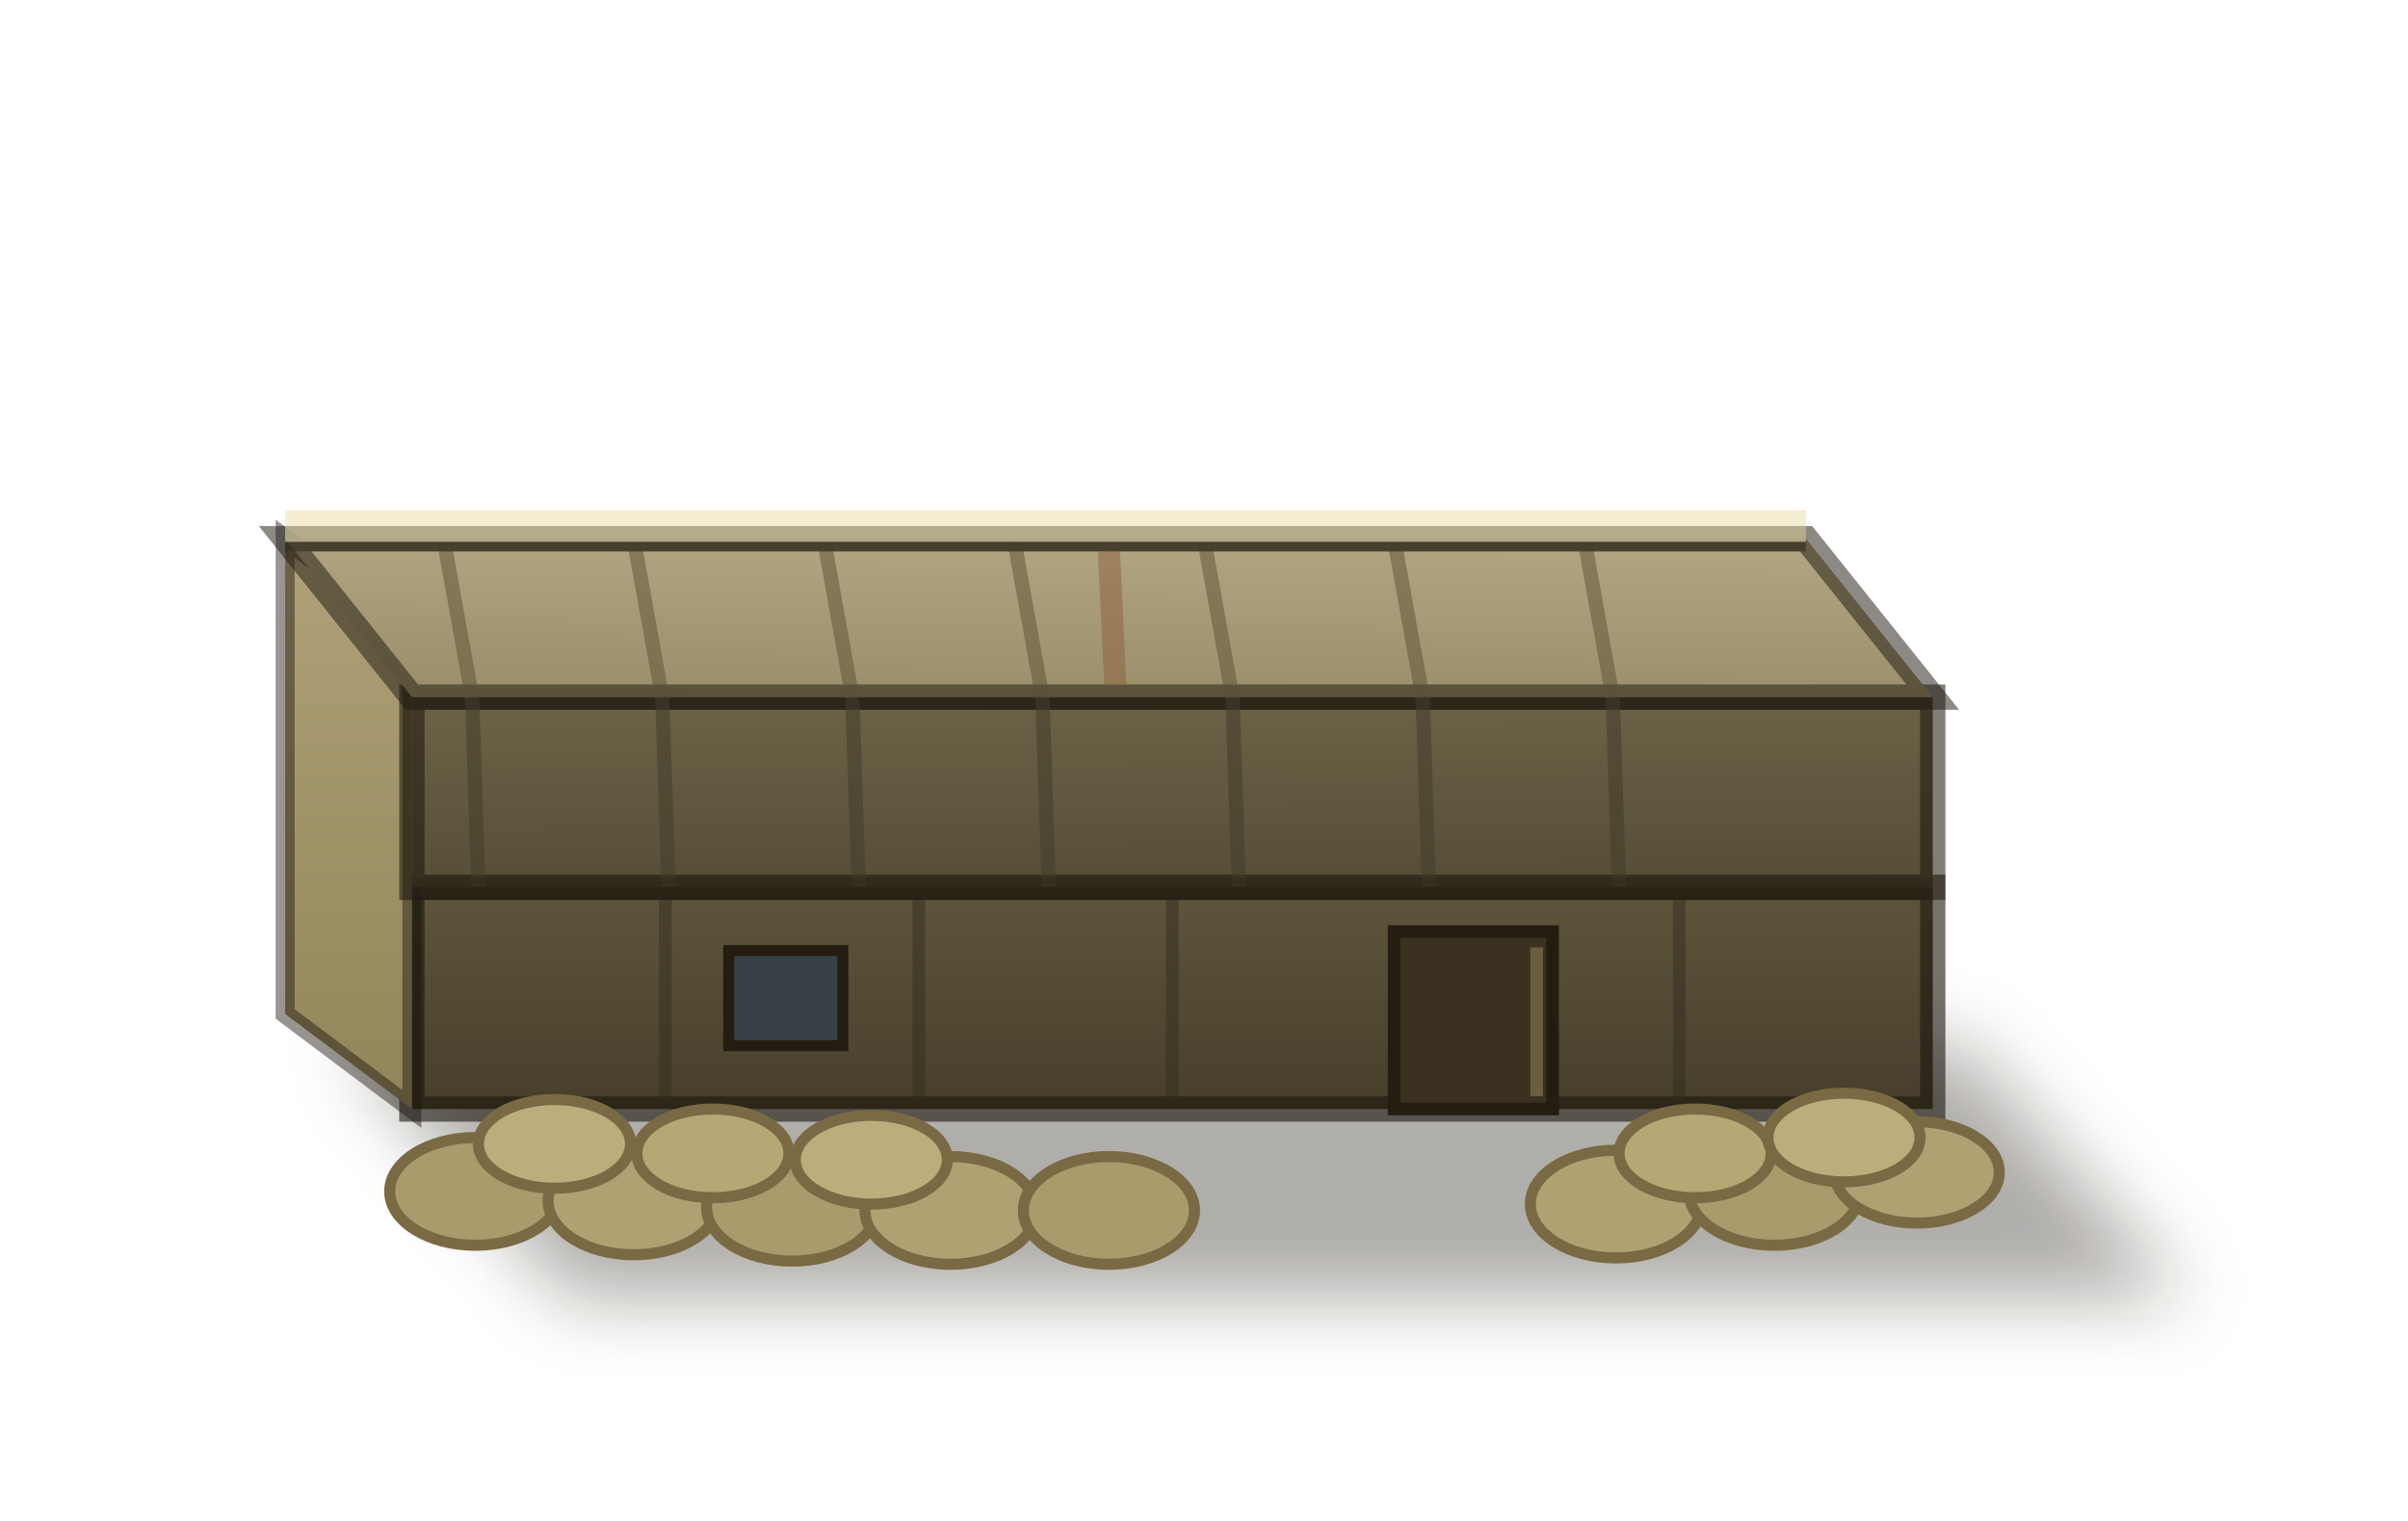
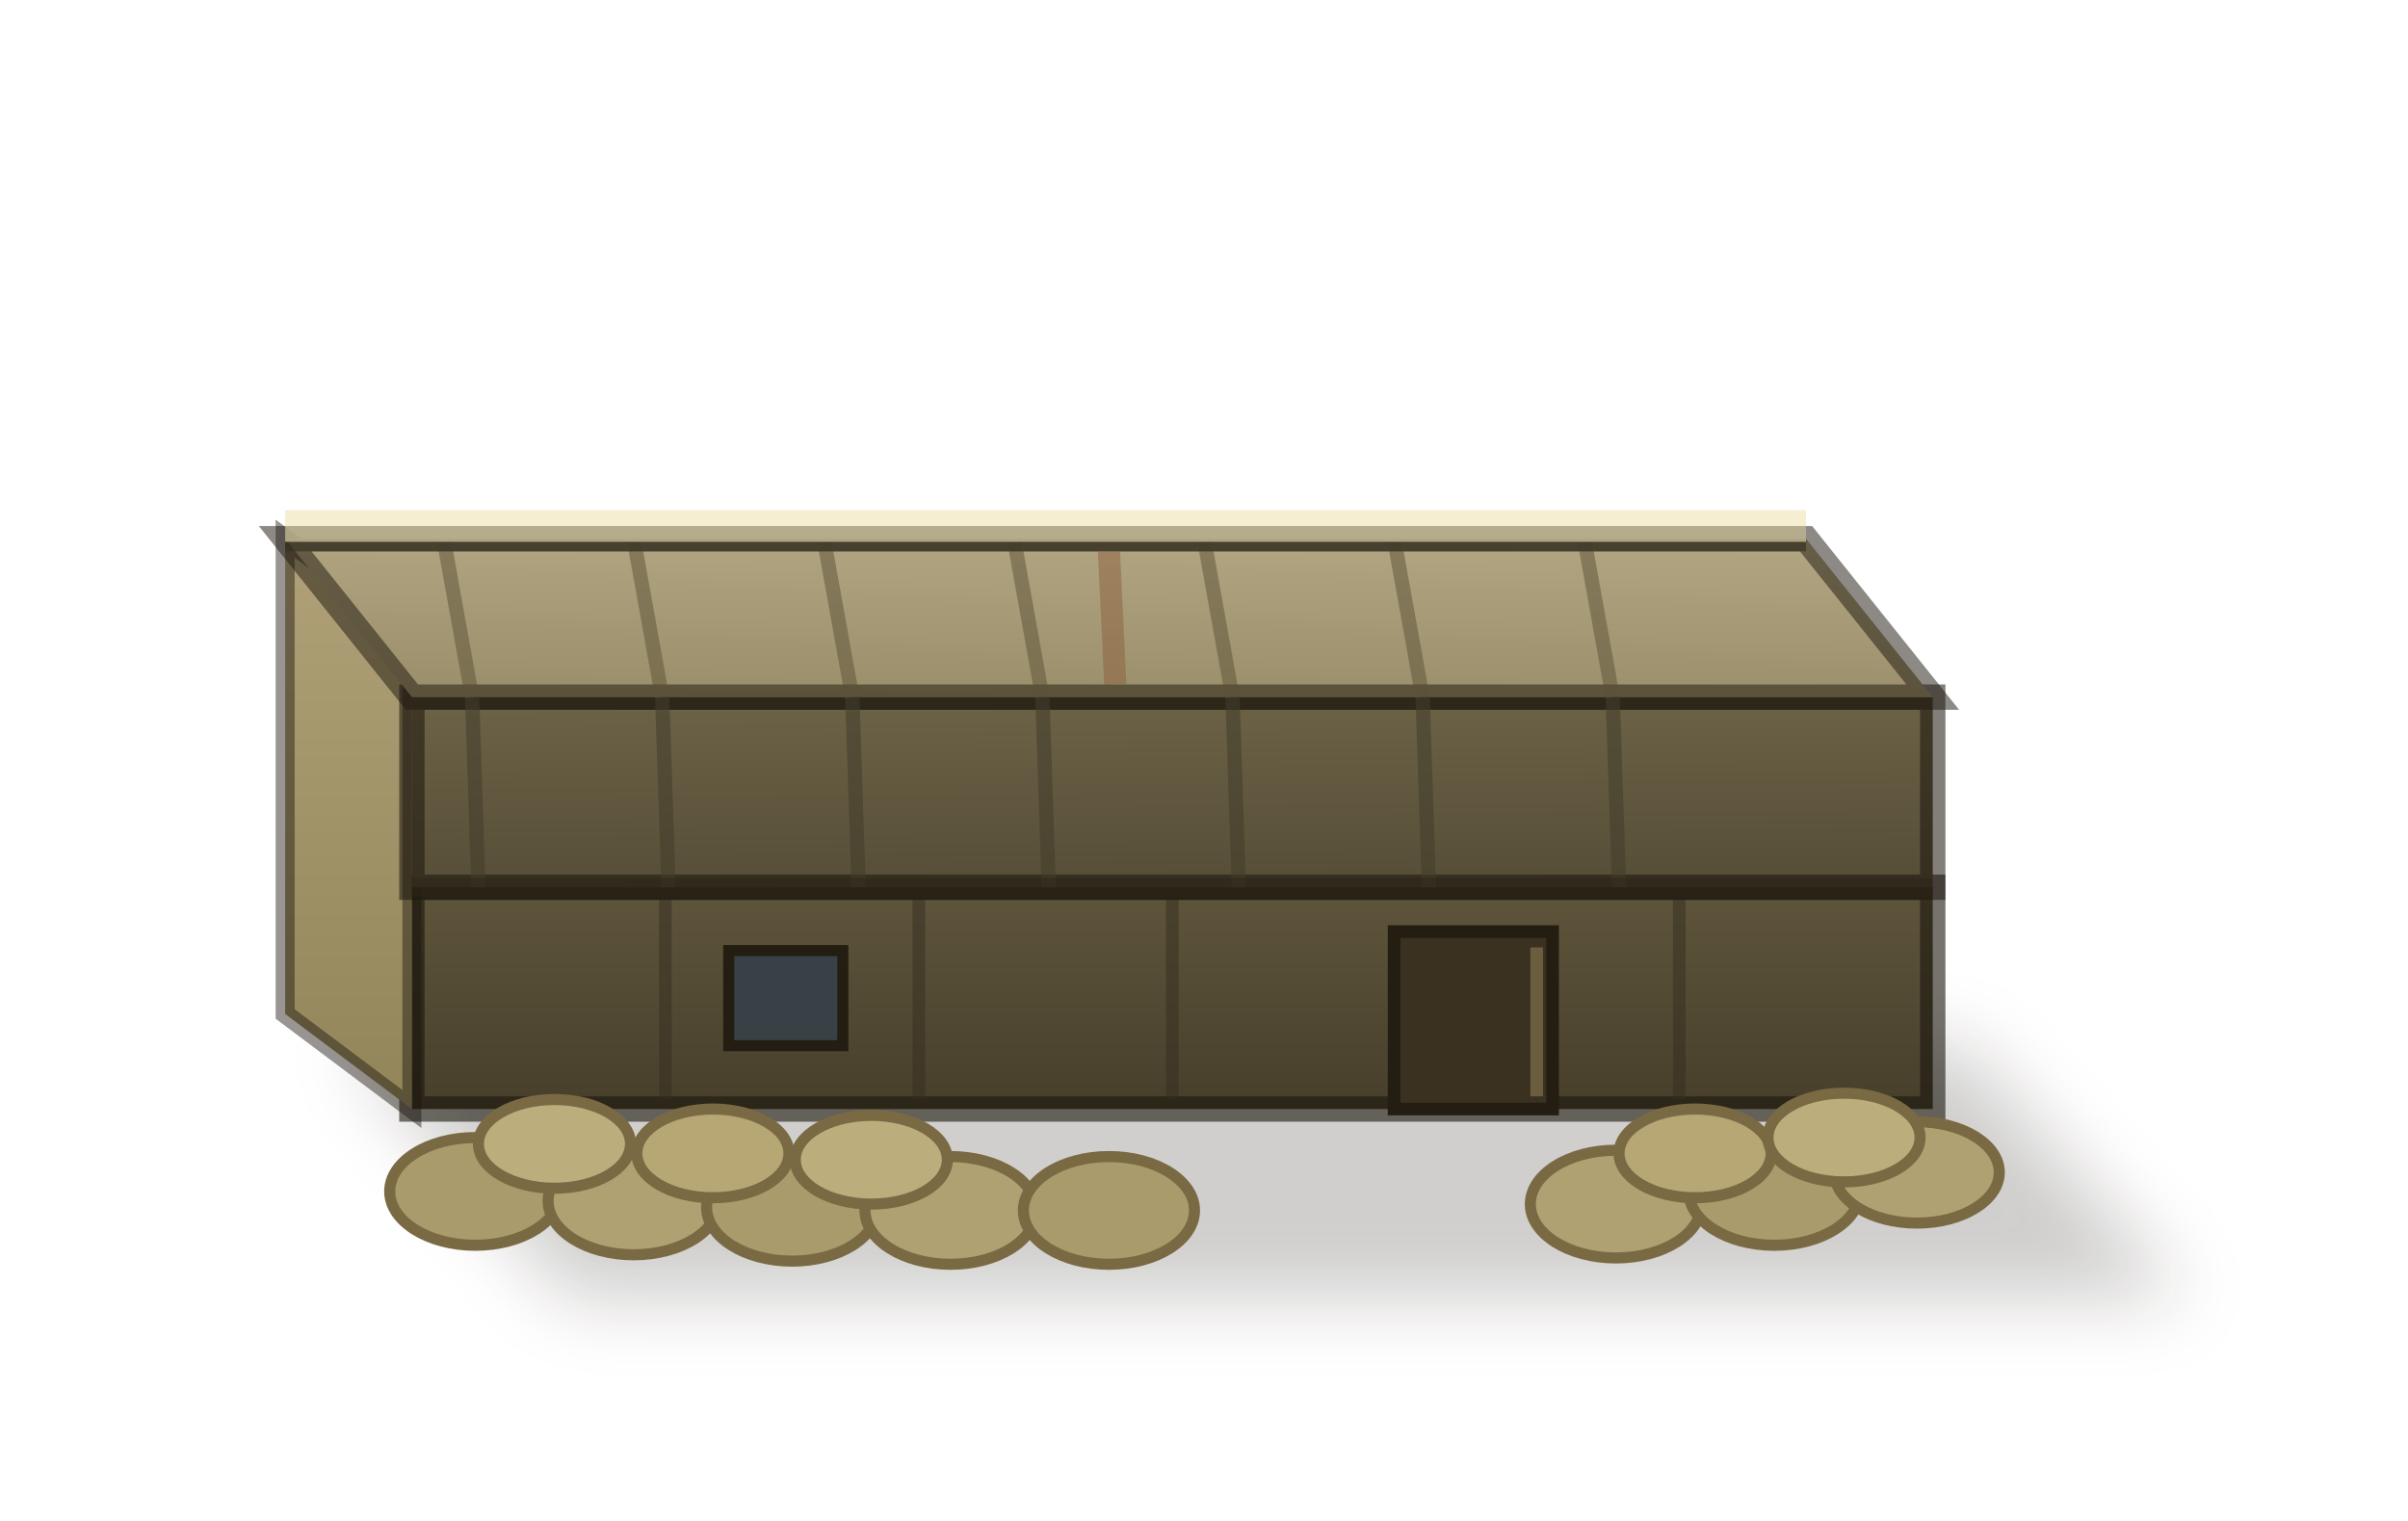
<svg xmlns="http://www.w3.org/2000/svg" viewBox="0 0 76 48">
  <defs>
    <linearGradient id="bldBarracks-roofNW" x1="0" y1="1" x2="0.1" y2="0">
      <stop offset="0" stop-color="#9a8e6a" />
      <stop offset="1" stop-color="#b0a481" />
    </linearGradient>
    <linearGradient id="bldBarracks-roofSE" x1="0" y1="0" x2="0.05" y2="1">
      <stop offset="0" stop-color="#6c6347" />
      <stop offset="1" stop-color="#564e37" />
    </linearGradient>
    <linearGradient id="bldBarracks-wallSE" x1="0" y1="0" x2="0" y2="1">
      <stop offset="0" stop-color="#5e553b" />
      <stop offset="1" stop-color="#473f2b" />
    </linearGradient>
    <linearGradient id="bldBarracks-wallNW" x1="0" y1="0" x2="0" y2="1">
      <stop offset="0" stop-color="#b0a178" />
      <stop offset="1" stop-color="#928559" />
    </linearGradient>
    <filter id="bldBarracks-soft" x="-25%" y="-35%" width="150%" height="170%">
      <feGaussianBlur stdDeviation="1.15" />
    </filter>
  </defs>
-   <path d="M11 33 h51 l7 8 h-51z" fill="#1c160e" opacity="0.35" filter="url(#bldBarracks-soft)" />
+   <path d="M11 33 h51 l7 8 h-51z" fill="#1c160e" opacity="0.21" filter="url(#bldBarracks-soft)" />
  <polygon points="13,28 61,28 61,35 13,35" fill="url(#bldBarracks-wallSE)" stroke="#1c160e" stroke-width="0.8" stroke-opacity="0.6" />
  <polygon points="9,17 13,20 13,35 9,32" fill="url(#bldBarracks-wallNW)" stroke="#1c160e" stroke-width="0.6" stroke-opacity="0.45" />
  <g stroke="#352f20" stroke-width="0.4" stroke-opacity="0.5">
    <line x1="21" y1="28.3" x2="21" y2="34.7" />
    <line x1="29" y1="28.3" x2="29" y2="34.7" />
    <line x1="37" y1="28.3" x2="37" y2="34.7" />
    <line x1="53" y1="28.3" x2="53" y2="34.7" />
  </g>
  <rect x="44" y="29.4" width="5" height="5.6" fill="#3a3120" stroke="#241d12" stroke-width="0.4" />
  <line x1="48.5" y1="29.9" x2="48.5" y2="34.6" stroke="#8a7c54" stroke-width="0.4" stroke-opacity="0.6" />
  <rect x="23" y="30" width="3.6" height="3.0" fill="#384246" stroke="#241d12" stroke-width="0.35" />
  <polygon points="13,22 61,22 61,28 13,28" fill="url(#bldBarracks-roofSE)" stroke="#1c160e" stroke-width="0.8" stroke-opacity="0.55" />
  <polygon points="9,17 57,17 61,22 13,22" fill="url(#bldBarracks-roofNW)" stroke="#1c160e" stroke-width="0.8" stroke-opacity="0.5" />
  <g stroke="#5b5236" stroke-width="0.45" stroke-opacity="0.5">
    <line x1="14" y1="17" x2="14.9" y2="22" />
    <line x1="20" y1="17" x2="20.9" y2="22" />
    <line x1="26" y1="17" x2="26.9" y2="22" />
    <line x1="32" y1="17" x2="32.9" y2="22" />
    <line x1="38" y1="17" x2="38.9" y2="22" />
    <line x1="44" y1="17" x2="44.9" y2="22" />
    <line x1="50" y1="17" x2="50.9" y2="22" />
  </g>
  <g stroke="#433c2a" stroke-width="0.45" stroke-opacity="0.55">
    <line x1="14.9" y1="22" x2="15.1" y2="28" />
    <line x1="20.9" y1="22" x2="21.1" y2="28" />
    <line x1="26.9" y1="22" x2="27.1" y2="28" />
    <line x1="32.9" y1="22" x2="33.1" y2="28" />
    <line x1="38.9" y1="22" x2="39.1" y2="28" />
    <line x1="44.9" y1="22" x2="45.1" y2="28" />
    <line x1="50.9" y1="22" x2="51.1" y2="28" />
  </g>
  <line x1="9" y1="17" x2="57" y2="17" stroke="#332d20" stroke-width="0.8" stroke-opacity="0.6" />
  <line x1="35" y1="17.4" x2="35.2" y2="21.6" stroke="#8a5a36" stroke-width="0.7" stroke-opacity="0.45" />
  <line x1="9" y1="16.6" x2="57" y2="16.6" stroke="#efe3b6" stroke-width="1.0" stroke-opacity="0.62" />
  <line x1="13" y1="28" x2="61" y2="28" stroke="#2c2618" stroke-width="0.6" stroke-opacity="0.5" />
  <g stroke="#7a6a44" stroke-width="0.35">
    <ellipse cx="15" cy="37.6" rx="2.7" ry="1.7" fill="#aa9b6c" />
    <ellipse cx="20" cy="37.9" rx="2.7" ry="1.7" fill="#b0a172" />
    <ellipse cx="25" cy="38.1" rx="2.7" ry="1.7" fill="#aa9b6c" />
    <ellipse cx="30" cy="38.2" rx="2.7" ry="1.7" fill="#b0a172" />
    <ellipse cx="35" cy="38.2" rx="2.7" ry="1.7" fill="#aa9b6c" />
    <ellipse cx="51" cy="38.0" rx="2.7" ry="1.7" fill="#b0a172" />
    <ellipse cx="56" cy="37.6" rx="2.7" ry="1.7" fill="#aa9b6c" />
    <ellipse cx="60.5" cy="37.0" rx="2.6" ry="1.6" fill="#b0a172" />
    <ellipse cx="17.5" cy="36.1" rx="2.4" ry="1.4" fill="#bcae7c" />
    <ellipse cx="22.5" cy="36.4" rx="2.4" ry="1.4" fill="#b6a774" />
    <ellipse cx="27.5" cy="36.6" rx="2.4" ry="1.4" fill="#bcae7c" />
    <ellipse cx="53.5" cy="36.4" rx="2.4" ry="1.4" fill="#b6a774" />
    <ellipse cx="58.2" cy="35.9" rx="2.4" ry="1.4" fill="#bcae7c" />
  </g>
</svg>
